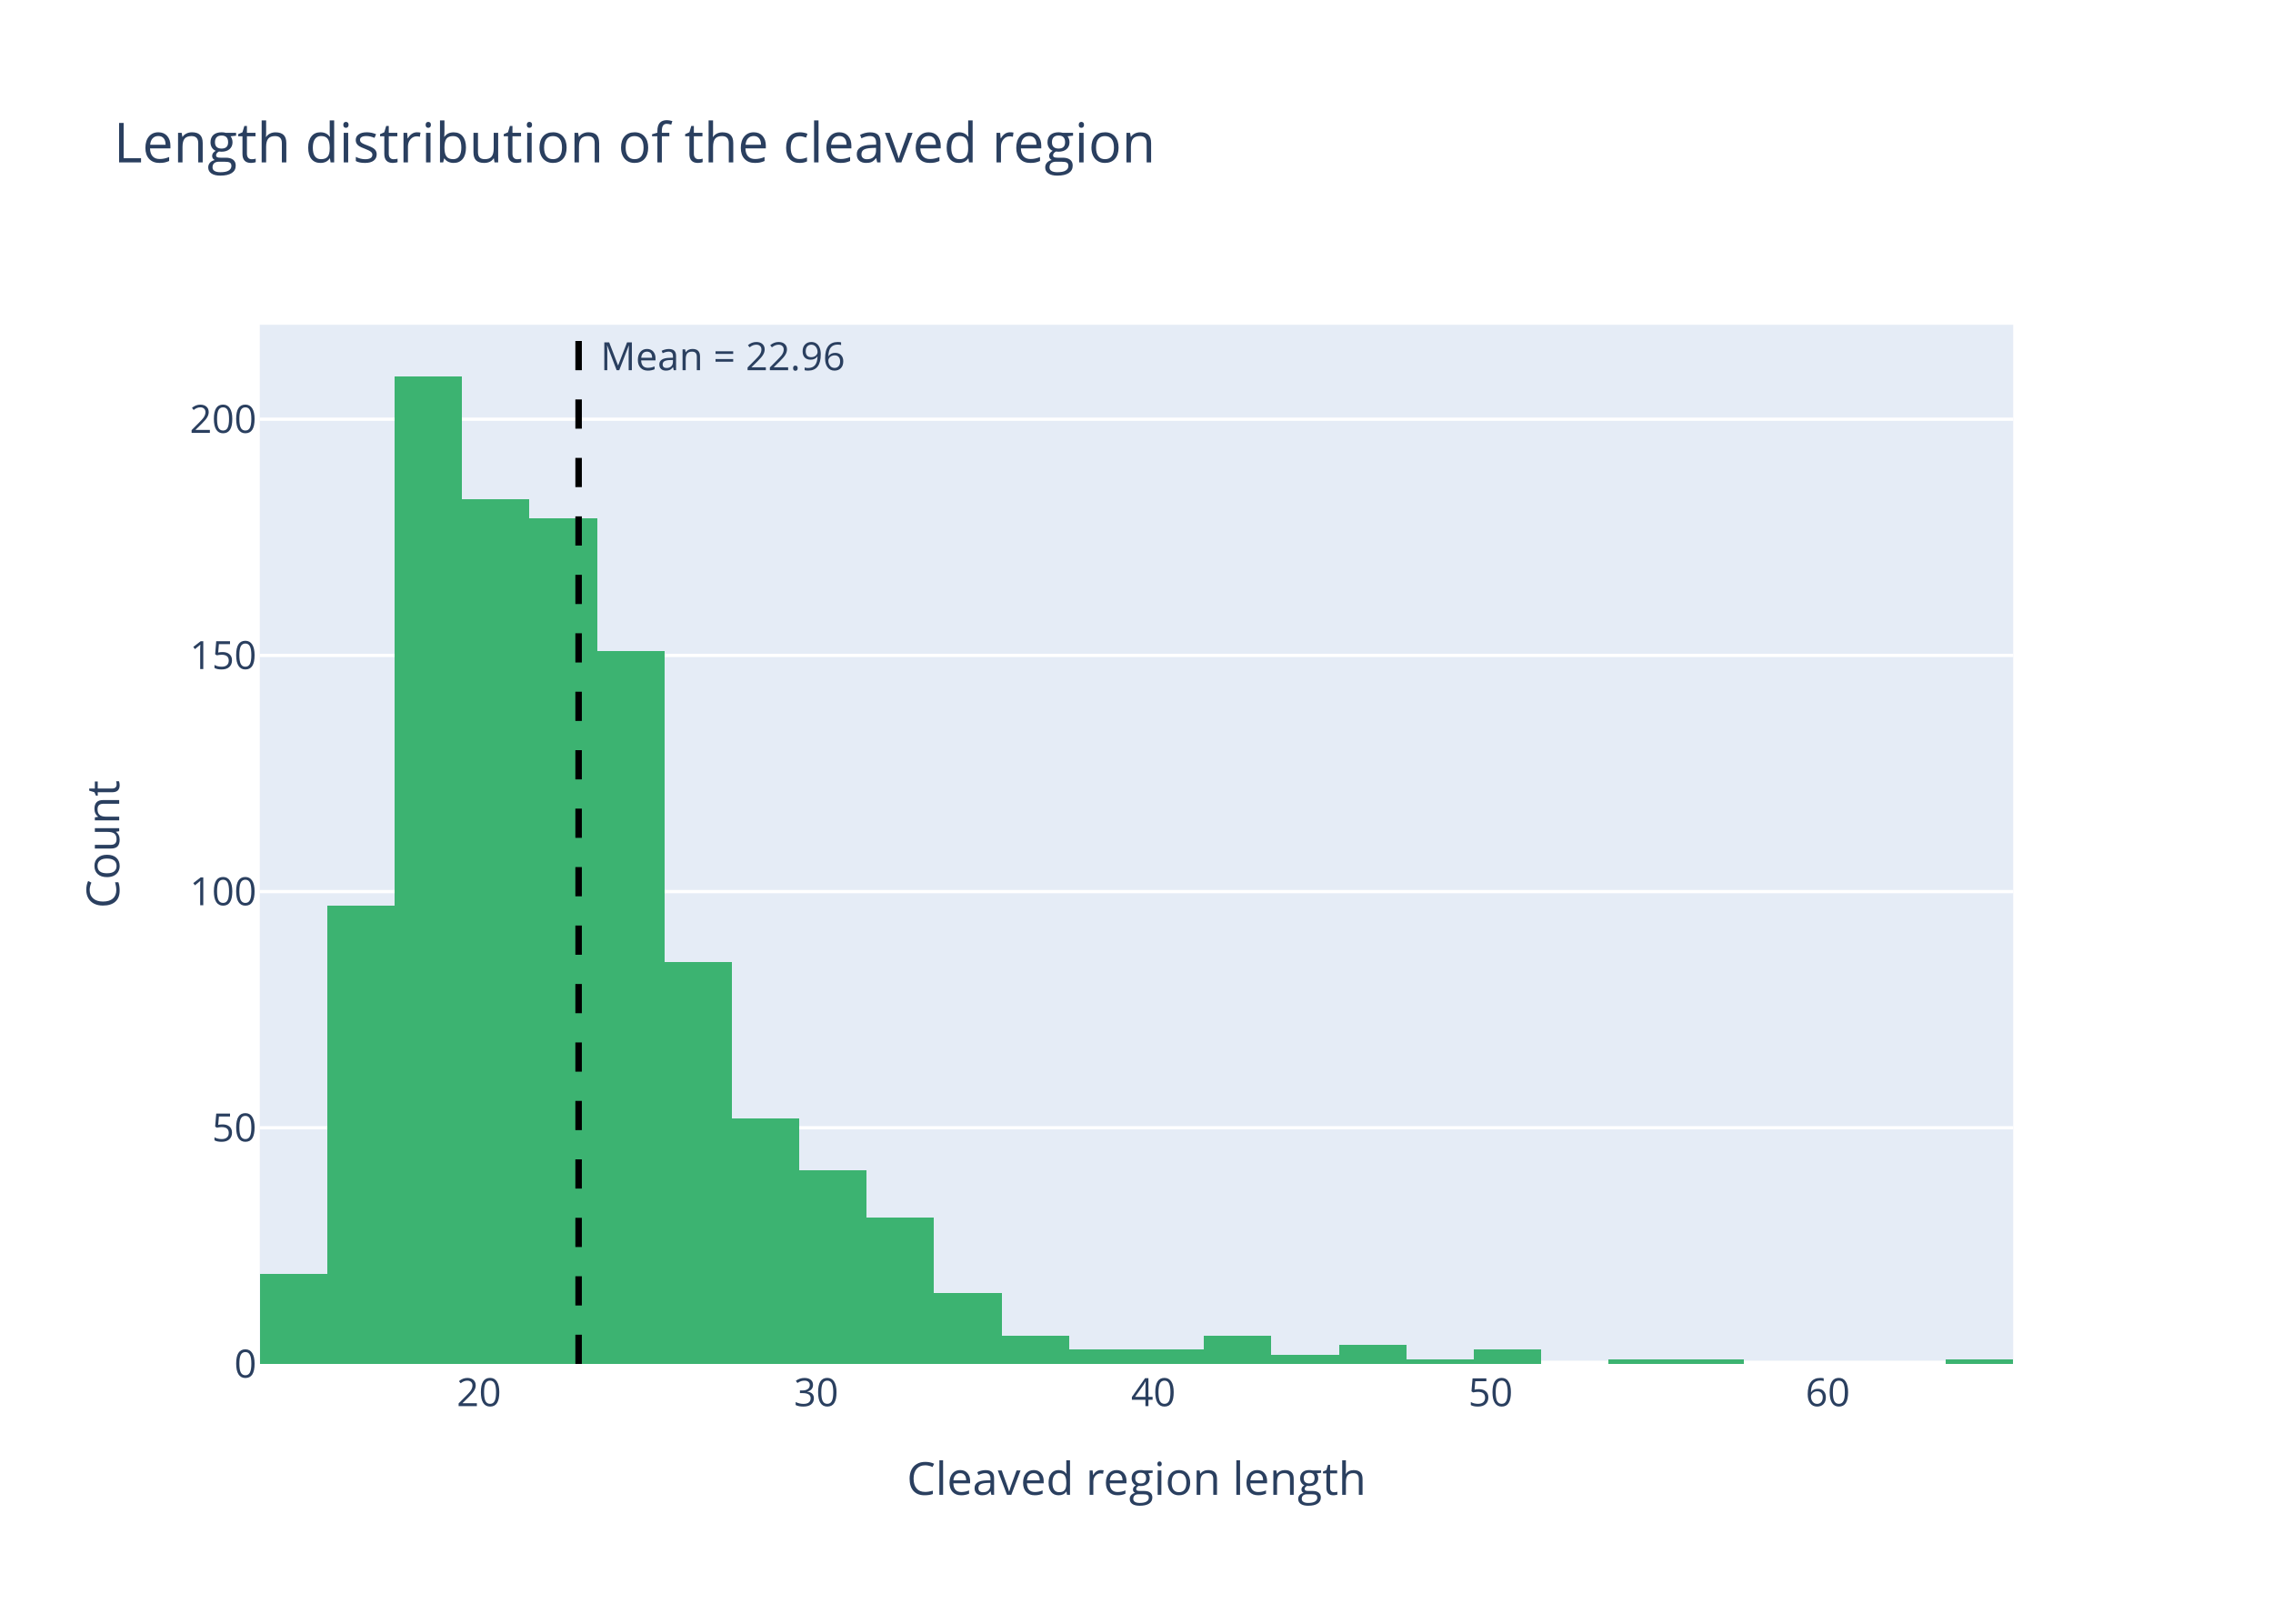
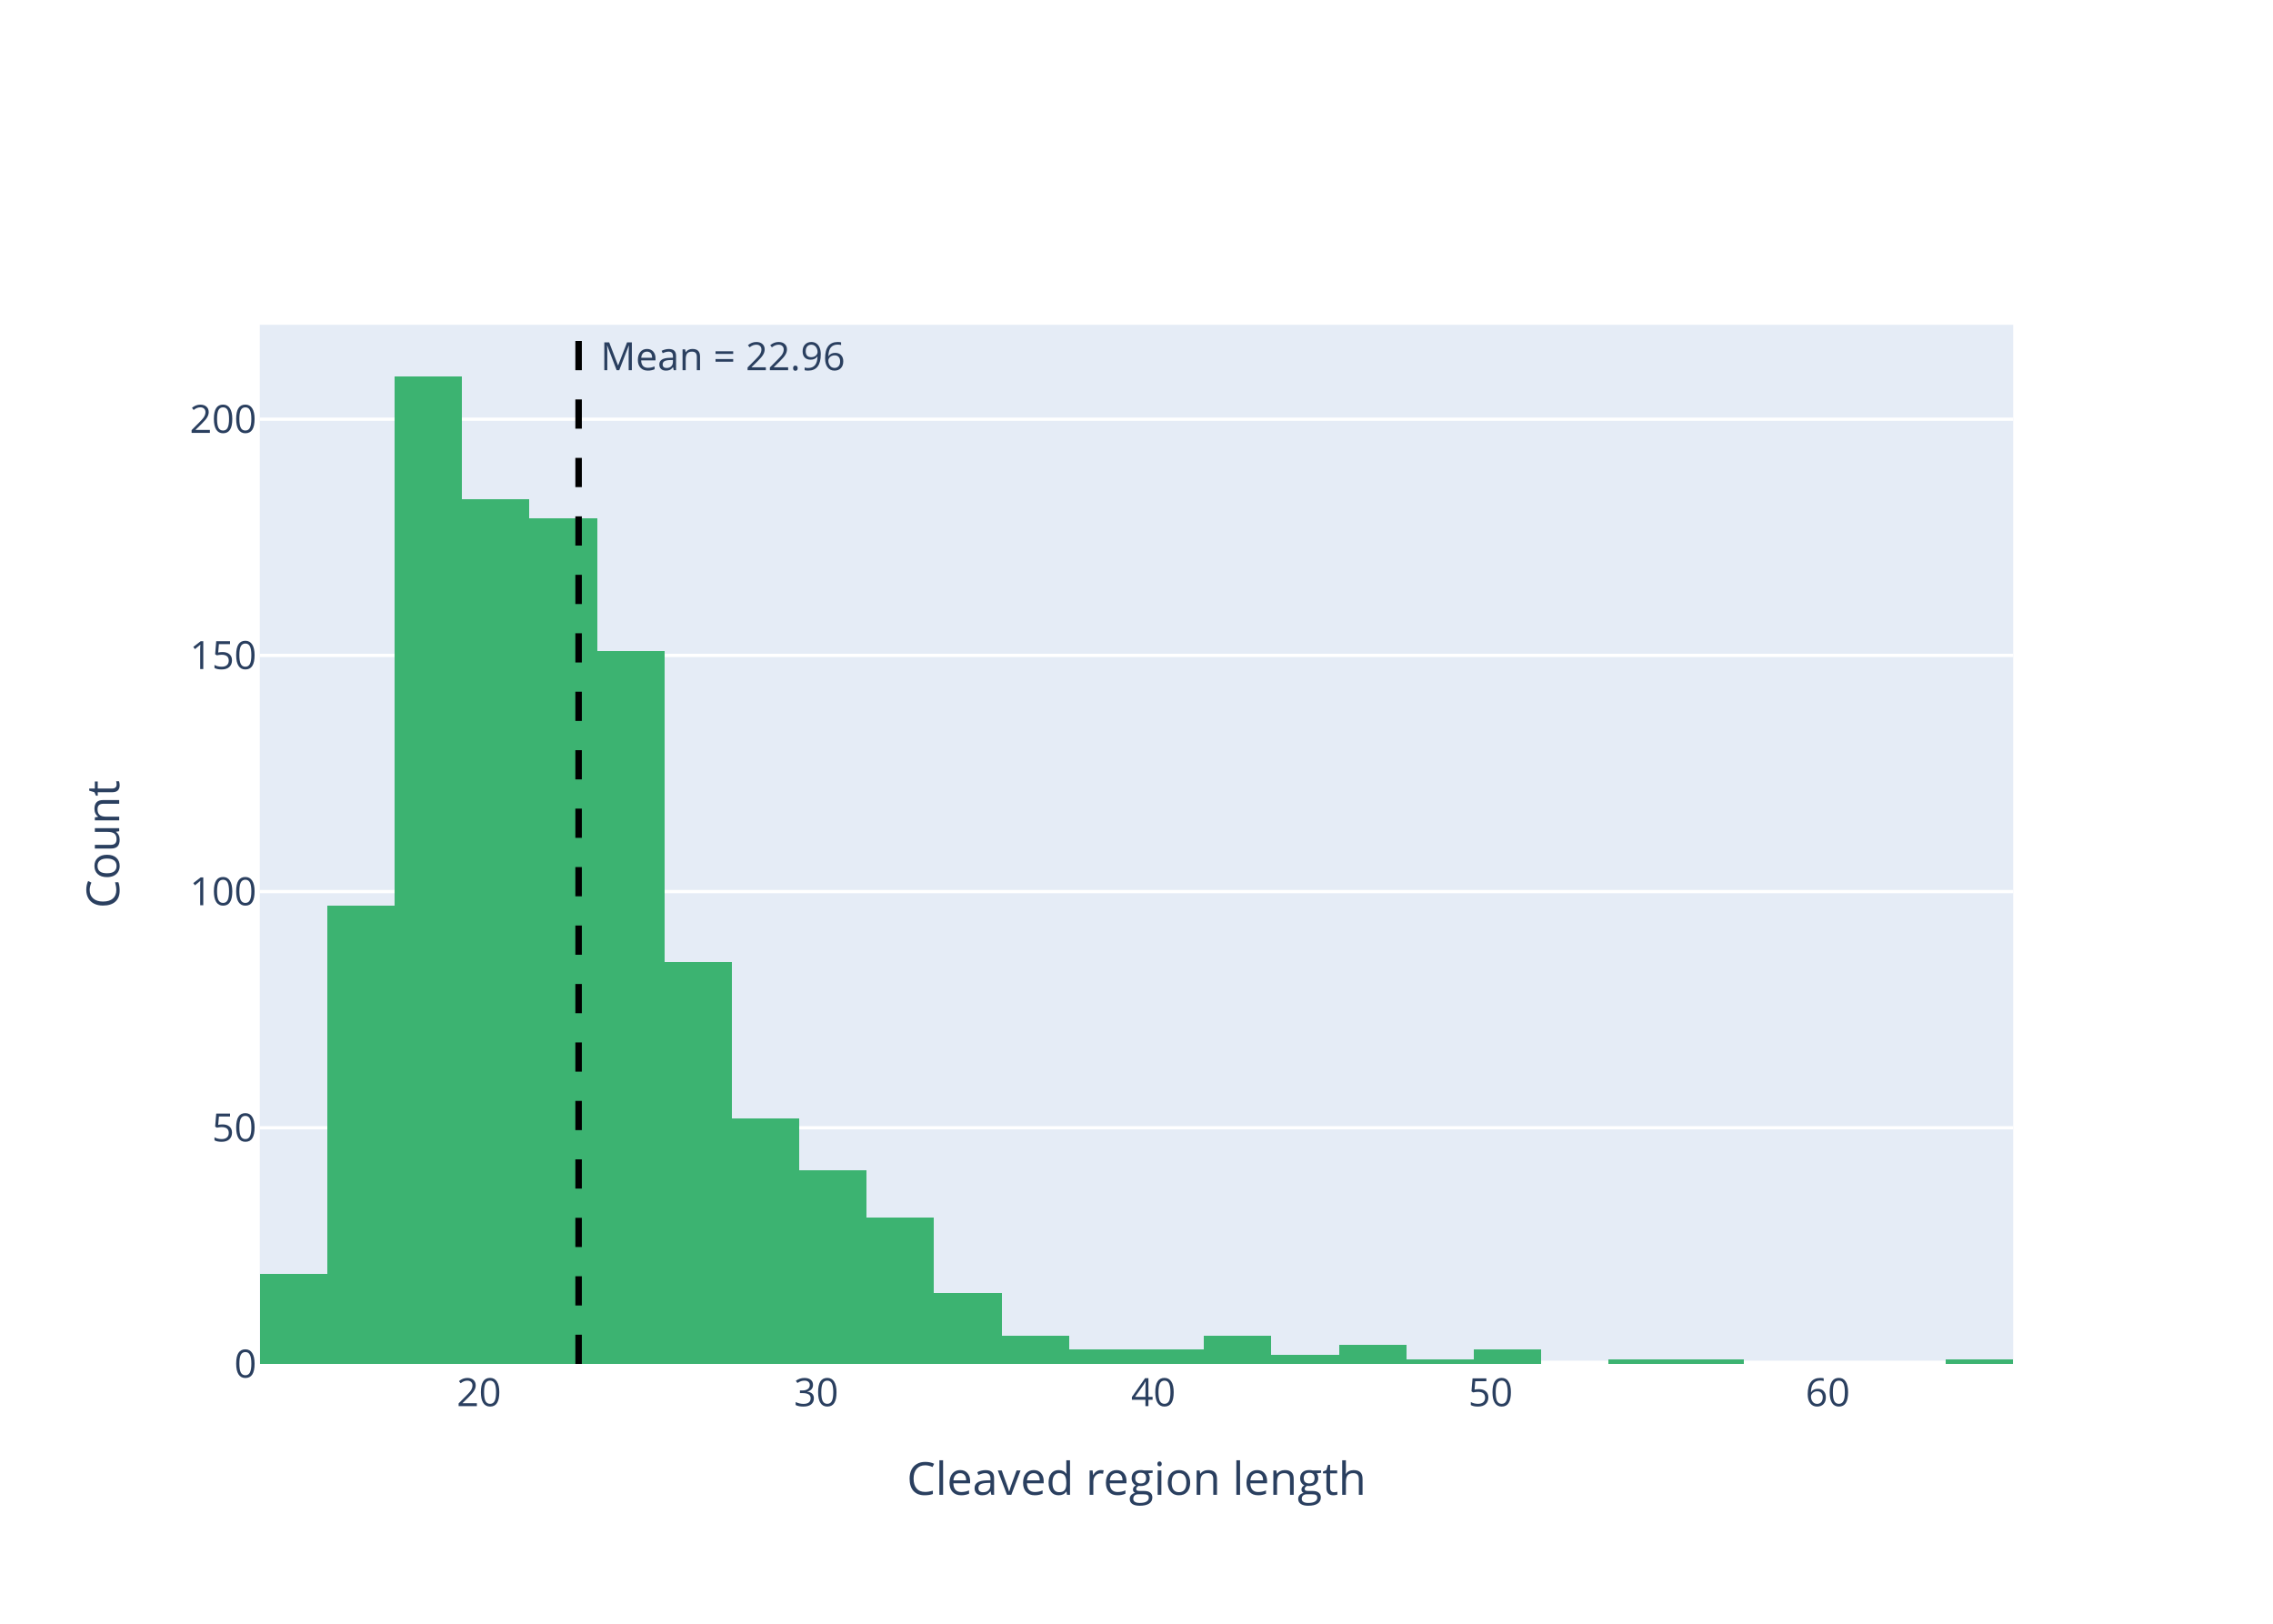
<svg xmlns="http://www.w3.org/2000/svg" class="main-svg" width="700" height="500" style="" viewBox="0 0 700 500">
  <rect x="0" y="0" width="700" height="500" style="fill: rgb(255, 255, 255); fill-opacity: 1;" />
-   <defs id="defs-07dc2e">
+   <defs id="defs-3d6a76">
    <g class="clips">
-       <clipPath id="clip07dc2exyplot" class="plotclip">
+       <clipPath id="clip3d6a76xyplot" class="plotclip">
        <rect width="540" height="320" />
      </clipPath>
-       <clipPath class="axesclip" id="clip07dc2ex">
+       <clipPath class="axesclip" id="clip3d6a76x">
        <rect x="80" y="0" width="540" height="500" />
      </clipPath>
-       <clipPath class="axesclip" id="clip07dc2ey">
+       <clipPath class="axesclip" id="clip3d6a76y">
        <rect x="0" y="100" width="700" height="320" />
      </clipPath>
-       <clipPath class="axesclip" id="clip07dc2exy">
+       <clipPath class="axesclip" id="clip3d6a76xy">
        <rect x="80" y="100" width="540" height="320" />
      </clipPath>
    </g>
    <g class="gradients" />
    <g class="patterns" />
  </defs>
  <g class="bglayer">
    <rect class="bg" x="80" y="100" width="540" height="320" style="fill: rgb(229, 236, 246); fill-opacity: 1; stroke-width: 0;" />
  </g>
  <g class="layer-below">
    <g class="imagelayer" />
    <g class="shapelayer" />
  </g>
  <g class="cartesianlayer">
    <g class="subplot xy">
      <g class="layer-subplot">
        <g class="shapelayer" />
        <g class="imagelayer" />
      </g>
      <g class="minor-gridlayer">
        <g class="x" />
        <g class="y" />
      </g>
      <g class="gridlayer">
        <g class="x" />
        <g class="y">
          <path class="ygrid crisp" transform="translate(0,347.27)" d="M80,0h540" style="stroke: rgb(255, 255, 255); stroke-opacity: 1; stroke-width: 1px;" />
          <path class="ygrid crisp" transform="translate(0,274.55)" d="M80,0h540" style="stroke: rgb(255, 255, 255); stroke-opacity: 1; stroke-width: 1px;" />
          <path class="ygrid crisp" transform="translate(0,201.82)" d="M80,0h540" style="stroke: rgb(255, 255, 255); stroke-opacity: 1; stroke-width: 1px;" />
          <path class="ygrid crisp" transform="translate(0,129.09)" d="M80,0h540" style="stroke: rgb(255, 255, 255); stroke-opacity: 1; stroke-width: 1px;" />
        </g>
      </g>
      <g class="zerolinelayer">
        <path class="yzl zl crisp" transform="translate(0,420)" d="M80,0h540" style="stroke: rgb(255, 255, 255); stroke-opacity: 1; stroke-width: 2px;" />
      </g>
      <g class="layer-between">
        <g class="shapelayer" />
        <g class="imagelayer" />
      </g>
      <path class="xlines-below" />
      <path class="ylines-below" />
      <g class="overlines-below" />
      <g class="xaxislayer-below" />
      <g class="yaxislayer-below" />
      <g class="overaxes-below" />
      <g class="overplot">
-         <g class="xy" transform="translate(80,100)" clip-path="url(#clip07dc2exyplot)">
+         <g class="xy" transform="translate(80,100)" clip-path="url(#clip3d6a76xyplot)">
          <g class="barlayer mlayer">
            <g class="trace bars" shape-rendering="crispEdges" style="opacity: 1;">
              <g class="points">
                <g class="point">
                  <path d="M0,320V292.36H20.77V320Z" style="vector-effect: none; opacity: 1; stroke-width: 0px; fill: rgb(60, 179, 113); fill-opacity: 1;" />
                </g>
                <g class="point">
                  <path d="M20.77,320V178.91H41.54V320Z" style="vector-effect: none; opacity: 1; stroke-width: 0px; fill: rgb(60, 179, 113); fill-opacity: 1;" />
                </g>
                <g class="point">
                  <path d="M41.54,320V16H62.31V320Z" style="vector-effect: none; opacity: 1; stroke-width: 0px; fill: rgb(60, 179, 113); fill-opacity: 1;" />
                </g>
                <g class="point">
                  <path d="M62.31,320V53.82H83.08V320Z" style="vector-effect: none; opacity: 1; stroke-width: 0px; fill: rgb(60, 179, 113); fill-opacity: 1;" />
                </g>
                <g class="point">
                  <path d="M83.08,320V59.64H103.85V320Z" style="vector-effect: none; opacity: 1; stroke-width: 0px; fill: rgb(60, 179, 113); fill-opacity: 1;" />
                </g>
                <g class="point">
                  <path d="M103.85,320V100.36H124.62V320Z" style="vector-effect: none; opacity: 1; stroke-width: 0px; fill: rgb(60, 179, 113); fill-opacity: 1;" />
                </g>
                <g class="point">
                  <path d="M124.62,320V196.36H145.38V320Z" style="vector-effect: none; opacity: 1; stroke-width: 0px; fill: rgb(60, 179, 113); fill-opacity: 1;" />
                </g>
                <g class="point">
                  <path d="M145.38,320V244.36H166.15V320Z" style="vector-effect: none; opacity: 1; stroke-width: 0px; fill: rgb(60, 179, 113); fill-opacity: 1;" />
                </g>
                <g class="point">
                  <path d="M166.15,320V260.36H186.92V320Z" style="vector-effect: none; opacity: 1; stroke-width: 0px; fill: rgb(60, 179, 113); fill-opacity: 1;" />
                </g>
                <g class="point">
                  <path d="M186.92,320V274.91H207.69V320Z" style="vector-effect: none; opacity: 1; stroke-width: 0px; fill: rgb(60, 179, 113); fill-opacity: 1;" />
                </g>
                <g class="point">
                  <path d="M207.69,320V298.18H228.46V320Z" style="vector-effect: none; opacity: 1; stroke-width: 0px; fill: rgb(60, 179, 113); fill-opacity: 1;" />
                </g>
                <g class="point">
                  <path d="M228.46,320V311.27H249.23V320Z" style="vector-effect: none; opacity: 1; stroke-width: 0px; fill: rgb(60, 179, 113); fill-opacity: 1;" />
                </g>
                <g class="point">
                  <path d="M249.23,320V315.64H270V320Z" style="vector-effect: none; opacity: 1; stroke-width: 0px; fill: rgb(60, 179, 113); fill-opacity: 1;" />
                </g>
                <g class="point">
                  <path d="M270,320V315.64H290.77V320Z" style="vector-effect: none; opacity: 1; stroke-width: 0px; fill: rgb(60, 179, 113); fill-opacity: 1;" />
                </g>
                <g class="point">
                  <path d="M290.77,320V311.27H311.54V320Z" style="vector-effect: none; opacity: 1; stroke-width: 0px; fill: rgb(60, 179, 113); fill-opacity: 1;" />
                </g>
                <g class="point">
                  <path d="M311.54,320V317.09H332.31V320Z" style="vector-effect: none; opacity: 1; stroke-width: 0px; fill: rgb(60, 179, 113); fill-opacity: 1;" />
                </g>
                <g class="point">
                  <path d="M332.31,320V314.18H353.08V320Z" style="vector-effect: none; opacity: 1; stroke-width: 0px; fill: rgb(60, 179, 113); fill-opacity: 1;" />
                </g>
                <g class="point">
                  <path d="M353.08,320V318.55H373.85V320Z" style="vector-effect: none; opacity: 1; stroke-width: 0px; fill: rgb(60, 179, 113); fill-opacity: 1;" />
                </g>
                <g class="point">
                  <path d="M373.85,320V315.64H394.62V320Z" style="vector-effect: none; opacity: 1; stroke-width: 0px; fill: rgb(60, 179, 113); fill-opacity: 1;" />
                </g>
                <g class="point">
                  <path d="M0,0Z" style="vector-effect: none; opacity: 1; stroke-width: 0px; fill: rgb(60, 179, 113); fill-opacity: 1;" />
                </g>
                <g class="point">
                  <path d="M415.38,320V318.55H436.15V320Z" style="vector-effect: none; opacity: 1; stroke-width: 0px; fill: rgb(60, 179, 113); fill-opacity: 1;" />
                </g>
                <g class="point">
                  <path d="M436.15,320V318.55H456.92V320Z" style="vector-effect: none; opacity: 1; stroke-width: 0px; fill: rgb(60, 179, 113); fill-opacity: 1;" />
                </g>
                <g class="point">
                  <path d="M0,0Z" style="vector-effect: none; opacity: 1; stroke-width: 0px; fill: rgb(60, 179, 113); fill-opacity: 1;" />
                </g>
                <g class="point">
                  <path d="M0,0Z" style="vector-effect: none; opacity: 1; stroke-width: 0px; fill: rgb(60, 179, 113); fill-opacity: 1;" />
                </g>
                <g class="point">
                  <path d="M0,0Z" style="vector-effect: none; opacity: 1; stroke-width: 0px; fill: rgb(60, 179, 113); fill-opacity: 1;" />
                </g>
                <g class="point">
                  <path d="M519.23,320V318.55H540V320Z" style="vector-effect: none; opacity: 1; stroke-width: 0px; fill: rgb(60, 179, 113); fill-opacity: 1;" />
                </g>
              </g>
            </g>
          </g>
        </g>
      </g>
      <g class="zerolinelayer-above" />
      <path class="xlines-above crisp" d="M0,0" style="fill: none;" />
      <path class="ylines-above crisp" d="M0,0" style="fill: none;" />
      <g class="overlines-above" />
      <g class="xaxislayer-above">
        <g class="xtick">
          <text text-anchor="middle" x="0" y="433" transform="translate(147.5,0)" style="font-family: 'Open Sans', verdana, arial, sans-serif; font-size: 12px; fill: rgb(42, 63, 95); fill-opacity: 1; white-space: pre;">20</text>
        </g>
        <g class="xtick">
          <text text-anchor="middle" x="0" y="433" style="font-family: 'Open Sans', verdana, arial, sans-serif; font-size: 12px; fill: rgb(42, 63, 95); fill-opacity: 1; white-space: pre;" transform="translate(251.35,0)">30</text>
        </g>
        <g class="xtick">
          <text text-anchor="middle" x="0" y="433" style="font-family: 'Open Sans', verdana, arial, sans-serif; font-size: 12px; fill: rgb(42, 63, 95); fill-opacity: 1; white-space: pre;" transform="translate(355.19,0)">40</text>
        </g>
        <g class="xtick">
          <text text-anchor="middle" x="0" y="433" style="font-family: 'Open Sans', verdana, arial, sans-serif; font-size: 12px; fill: rgb(42, 63, 95); fill-opacity: 1; white-space: pre;" transform="translate(459.04,0)">50</text>
        </g>
        <g class="xtick">
          <text text-anchor="middle" x="0" y="433" style="font-family: 'Open Sans', verdana, arial, sans-serif; font-size: 12px; fill: rgb(42, 63, 95); fill-opacity: 1; white-space: pre;" transform="translate(562.88,0)">60</text>
        </g>
      </g>
      <g class="yaxislayer-above">
        <g class="ytick">
          <text text-anchor="end" x="79" y="4.2" transform="translate(0,420)" style="font-family: 'Open Sans', verdana, arial, sans-serif; font-size: 12px; fill: rgb(42, 63, 95); fill-opacity: 1; white-space: pre;">0</text>
        </g>
        <g class="ytick">
          <text text-anchor="end" x="79" y="4.2" style="font-family: 'Open Sans', verdana, arial, sans-serif; font-size: 12px; fill: rgb(42, 63, 95); fill-opacity: 1; white-space: pre;" transform="translate(0,347.27)">50</text>
        </g>
        <g class="ytick">
          <text text-anchor="end" x="79" y="4.2" style="font-family: 'Open Sans', verdana, arial, sans-serif; font-size: 12px; fill: rgb(42, 63, 95); fill-opacity: 1; white-space: pre;" transform="translate(0,274.55)">100</text>
        </g>
        <g class="ytick">
          <text text-anchor="end" x="79" y="4.2" style="font-family: 'Open Sans', verdana, arial, sans-serif; font-size: 12px; fill: rgb(42, 63, 95); fill-opacity: 1; white-space: pre;" transform="translate(0,201.82)">150</text>
        </g>
        <g class="ytick">
          <text text-anchor="end" x="79" y="4.2" style="font-family: 'Open Sans', verdana, arial, sans-serif; font-size: 12px; fill: rgb(42, 63, 95); fill-opacity: 1; white-space: pre;" transform="translate(0,129.09)">200</text>
        </g>
      </g>
      <g class="overaxes-above" />
    </g>
  </g>
  <g class="polarlayer" />
  <g class="smithlayer" />
  <g class="ternarylayer" />
  <g class="geolayer" />
  <g class="funnelarealayer" />
  <g class="pielayer" />
  <g class="iciclelayer" />
  <g class="treemaplayer" />
  <g class="sunburstlayer" />
  <g class="glimages" />
-   <defs id="topdefs-07dc2e">
+   <defs id="topdefs-3d6a76">
    <g class="clips" />
  </defs>
  <g class="layer-above">
    <g class="imagelayer" />
    <g class="shapelayer">
-       <g class="shape-group" data-index="0" clip-path="url(#clip07dc2ex)">
+       <g class="shape-group" data-index="0" clip-path="url(#clip3d6a76x)">
        <path data-index="0" fill-rule="evenodd" d="M178.19,420L178.19,100" style="opacity: 1; stroke: rgb(0, 0, 0); stroke-opacity: 1; fill: rgb(0, 0, 0); fill-opacity: 0; stroke-dasharray: 9px, 9px; stroke-width: 2px;" />
      </g>
    </g>
  </g>
  <g class="infolayer">
-     <g class="g-gtitle">
-       <text class="gtitle" x="35" y="50" text-anchor="start" dy="0em" style="opacity: 1; font-family: 'Open Sans', verdana, arial, sans-serif; font-size: 17px; fill: rgb(42, 63, 95); fill-opacity: 1; white-space: pre;">Length distribution of the cleaved region</text>
-     </g>
+     <g class="g-gtitle" />
    <g class="g-xtitle">
      <text class="xtitle" x="350" y="460.3" text-anchor="middle" style="opacity: 1; font-family: 'Open Sans', verdana, arial, sans-serif; font-size: 14px; fill: rgb(42, 63, 95); fill-opacity: 1; white-space: pre;">Cleaved region length</text>
    </g>
    <g class="g-ytitle">
      <text class="ytitle" transform="rotate(-90,36.70938,260)" x="36.709" y="260" text-anchor="middle" style="opacity: 1; font-family: 'Open Sans', verdana, arial, sans-serif; font-size: 14px; fill: rgb(42, 63, 95); fill-opacity: 1; white-space: pre;">Count</text>
    </g>
    <g class="annotation" data-index="0" style="opacity: 1;">
      <g class="annotation-text-g" transform="rotate(0,223.19,109.5)">
        <g class="cursor-pointer" transform="translate(178,100)">
          <rect class="bg" x="0.5" y="0.5" width="89" height="18" style="stroke-width: 1px; stroke: rgb(0, 0, 0); stroke-opacity: 0; fill: rgb(0, 0, 0); fill-opacity: 0;" />
          <text class="annotation-text" text-anchor="middle" x="44.602" y="14" style="font-family: 'Open Sans', verdana, arial, sans-serif; font-size: 12px; fill: rgb(42, 63, 95); fill-opacity: 1; white-space: pre;">Mean = 22.96</text>
        </g>
      </g>
    </g>
  </g>
</svg>
